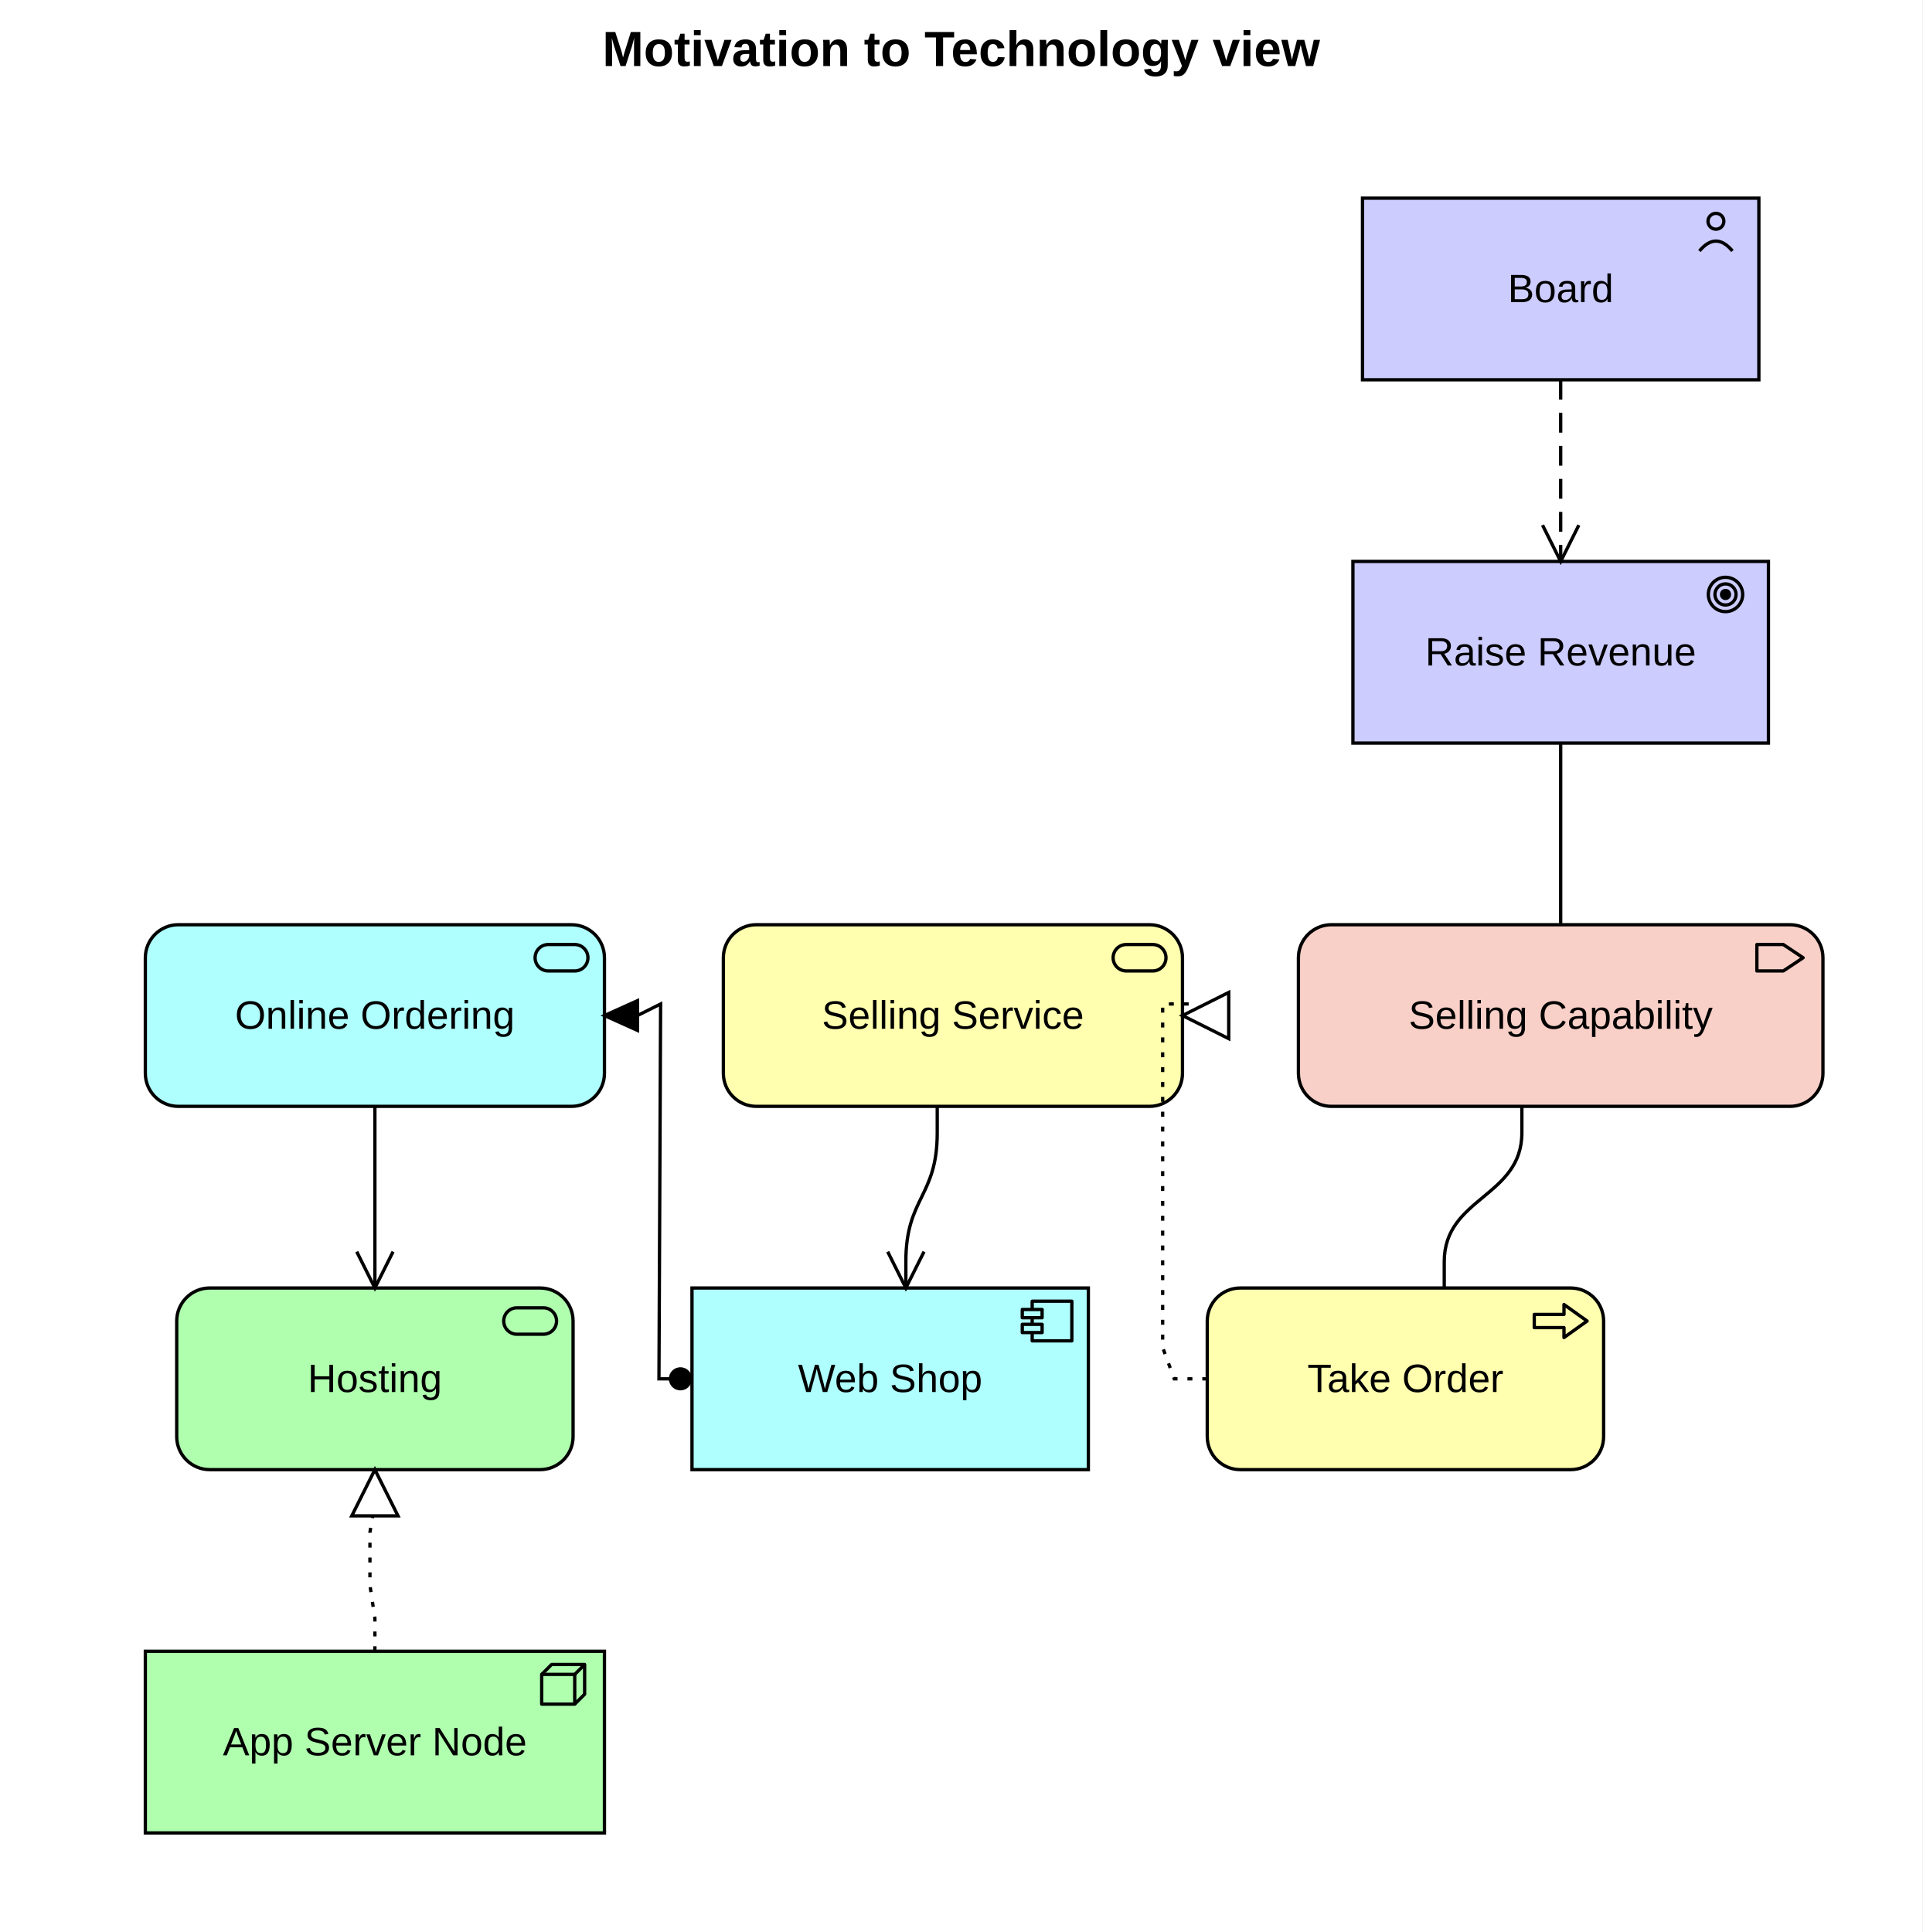
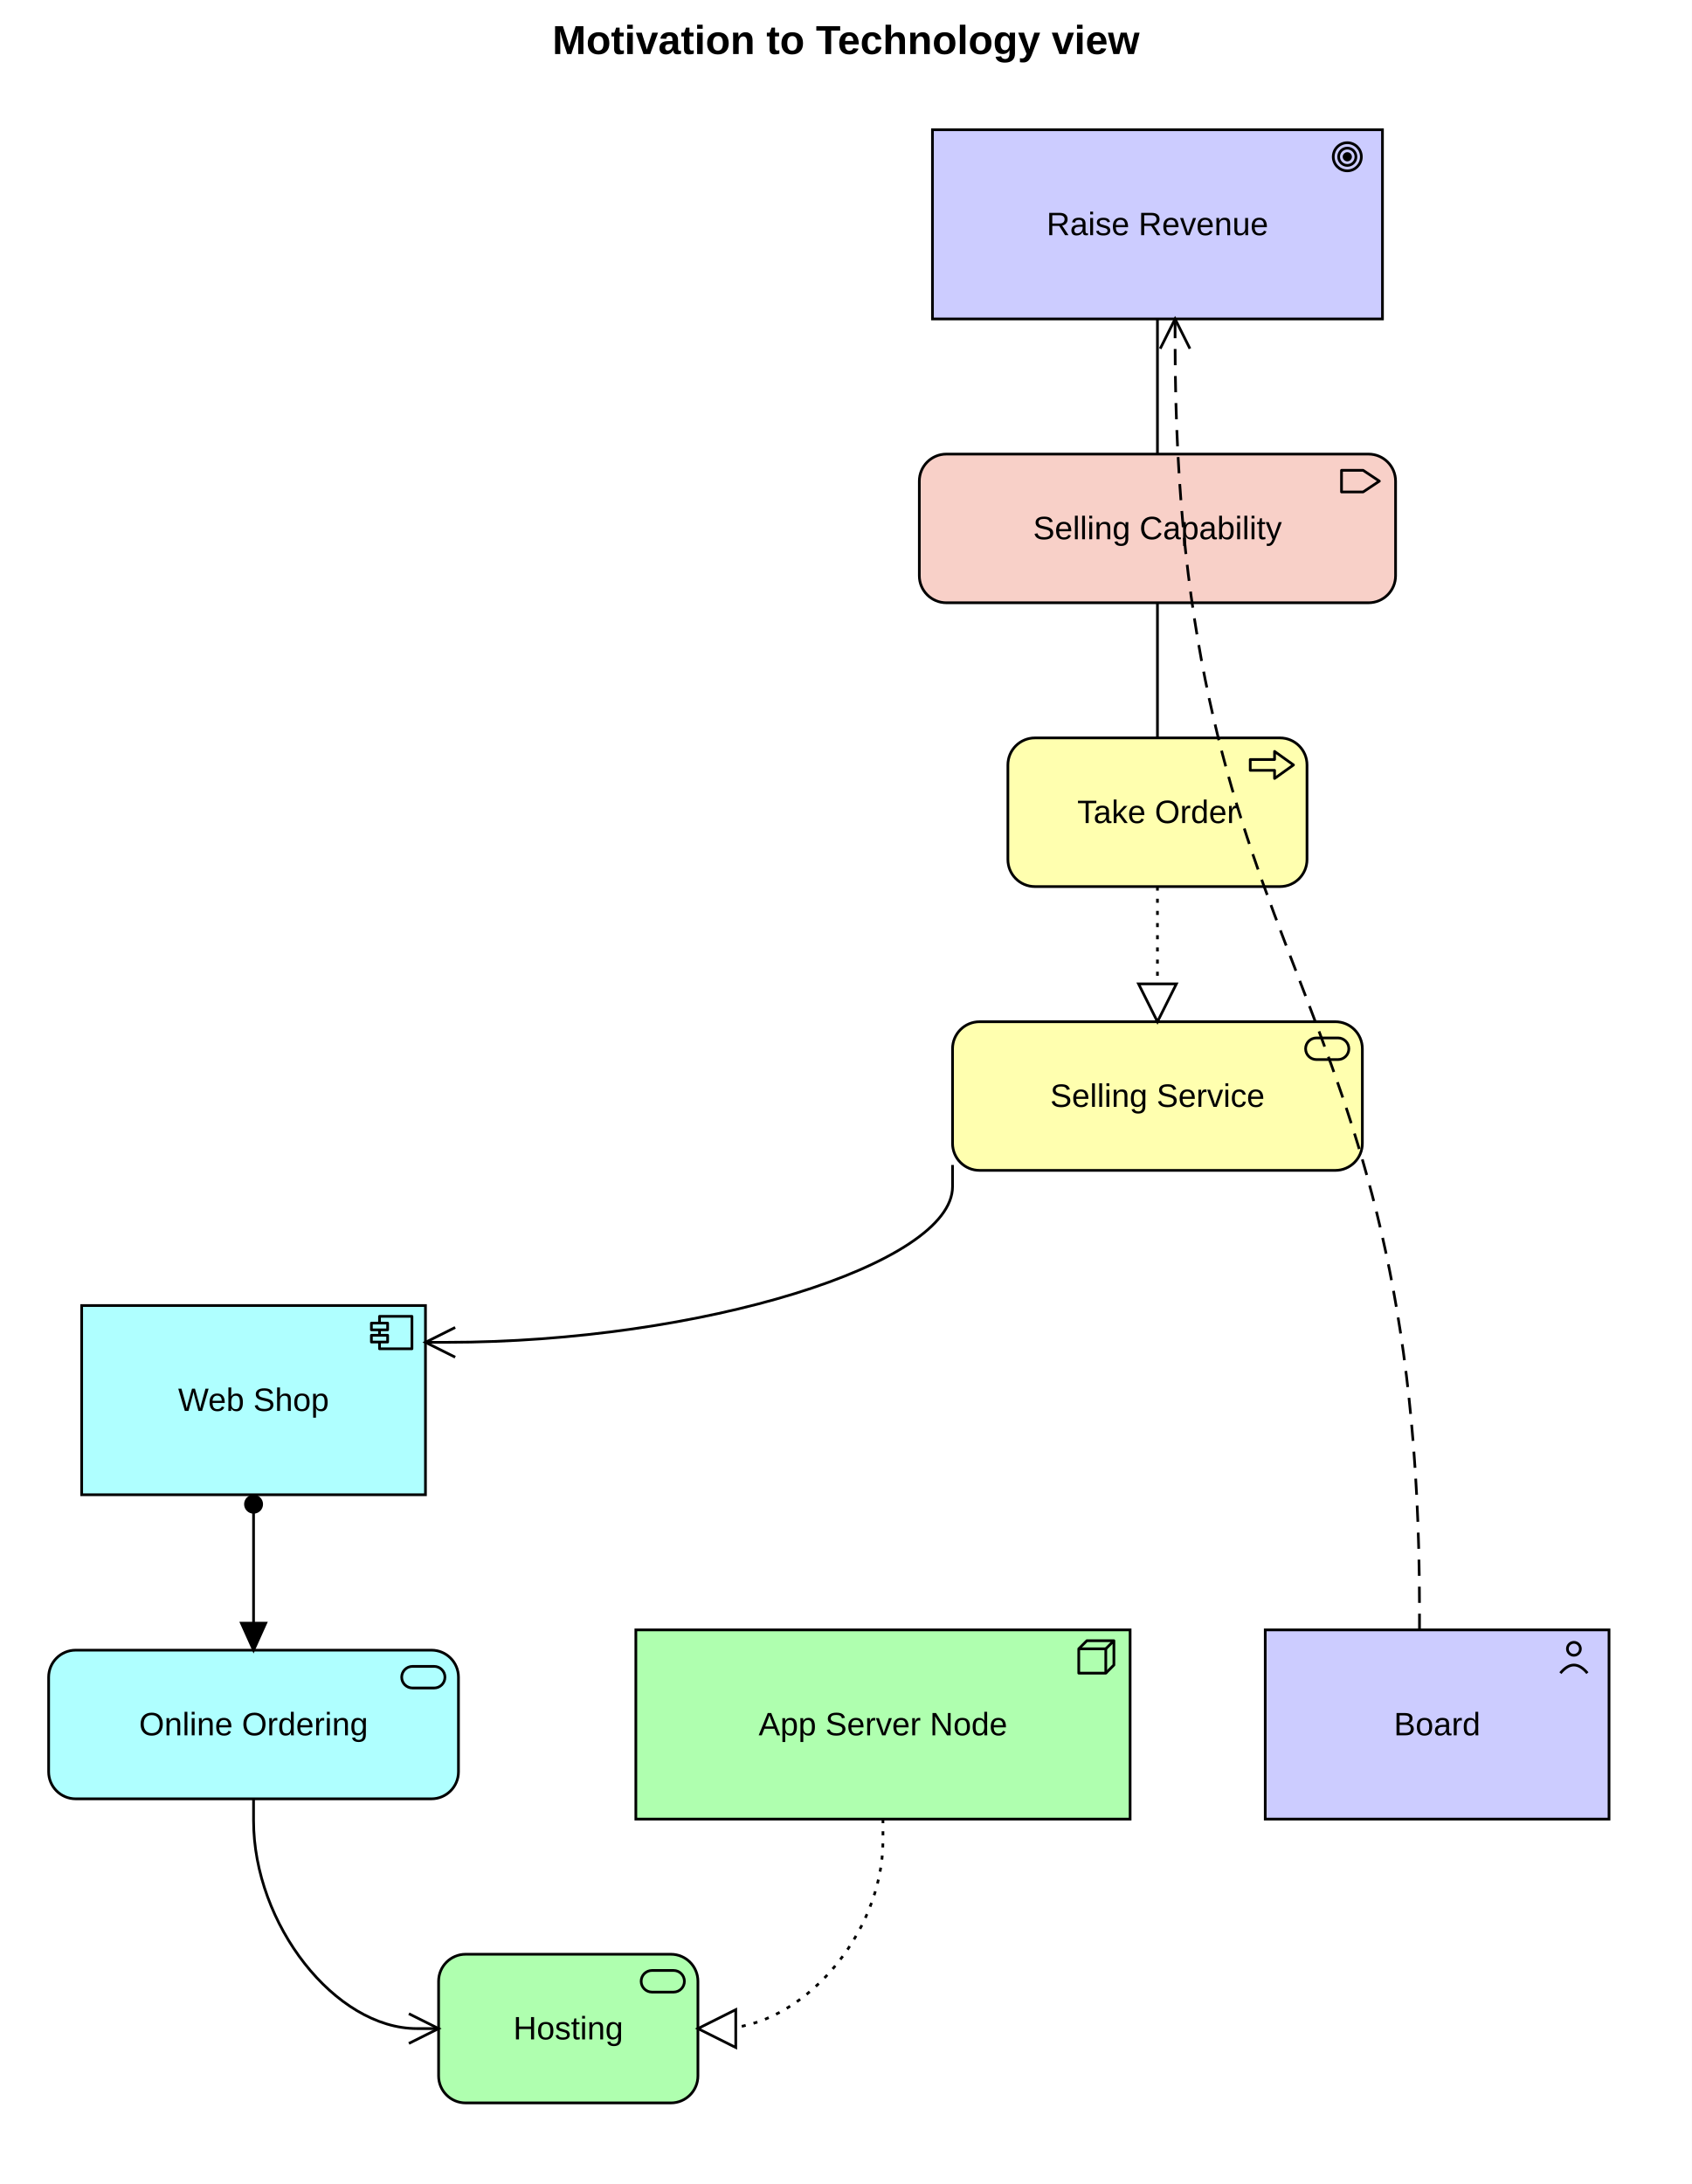
- <svg xmlns="http://www.w3.org/2000/svg" width="582" height="585" viewBox="0 0 582 585" font-family="Arial, Helvetica, sans-serif" font-size="12">
-   <rect x="0" y="0" width="582" height="585" fill="#ffffff" />
-   <text x="291" y="20" text-anchor="middle" font-size="15" font-weight="bold">Motivation to Technology view</text>
+ <svg xmlns="http://www.w3.org/2000/svg" width="626" height="808" viewBox="0 0 626 808" font-family="Arial, Helvetica, sans-serif" font-size="12">
+   <rect x="0" y="0" width="626" height="808" fill="#ffffff" />
+   <text x="313" y="20" text-anchor="middle" font-size="15" font-weight="bold">Motivation to Technology view</text>
  <g transform="translate(10,40)">
    <g class="element stakeholder" data-id="board">
-       <rect fill="#CCCCFF" stroke="#000000" stroke-width="1" x="402.5" y="20" width="120" height="55" rx="0" ry="0" />
+       <rect fill="#CCCCFF" stroke="#000000" stroke-width="1" x="458.14" y="563" width="127.2" height="70" rx="0" ry="0" />
      <g stroke="#000" stroke-width="1" stroke-linejoin="round" fill="none">
-         <circle cx="509.5" cy="27" r="2.4" />
-         <path d="M504.5,36 Q509.5,30 514.5,36" />
+         <circle cx="572.34" cy="570" r="2.4" />
+         <path d="M567.34,579 Q572.34,573 577.34,579" />
      </g>
-       <text x="462.5" y="51.5" text-anchor="middle">Board</text>
+       <text x="521.74" y="602" text-anchor="middle">Board</text>
    </g>
    <g class="element goal" data-id="raiseRev">
-       <rect fill="#CCCCFF" stroke="#000000" stroke-width="1" x="399.6" y="130" width="125.8" height="55" rx="0" ry="0" />
+       <rect fill="#CCCCFF" stroke="#000000" stroke-width="1" x="335.01" y="8" width="166.5" height="70" rx="0" ry="0" />
      <g stroke="#000" stroke-width="1" stroke-linejoin="round" fill="none">
-         <circle cx="512.4" cy="140" r="5.2" />
-         <circle cx="512.4" cy="140" r="3.2" />
-         <circle cx="512.4" cy="140" r="1.2" fill="#000" />
+         <circle cx="488.5" cy="18" r="5.2" />
+         <circle cx="488.5" cy="18" r="3.2" />
+         <circle cx="488.5" cy="18" r="1.2" fill="#000" />
      </g>
-       <text x="462.5" y="161.5" text-anchor="middle">Raise Revenue</text>
+       <text x="418.26" y="47" text-anchor="middle">Raise Revenue</text>
    </g>
    <g class="element capability" data-id="sellingCap">
-       <rect fill="#F8D0C8" stroke="#000000" stroke-width="1" x="383.1" y="240" width="158.8" height="55" rx="10" ry="10" />
-       <path stroke="#000" stroke-width="1" stroke-linejoin="round" fill="none" d="M521.9,246 H529.9 L535.9,250 L529.9,254 H521.9 Z" />
-       <text x="462.5" y="271.5" text-anchor="middle">Selling Capability</text>
+       <rect fill="#F8D0C8" stroke="#000000" stroke-width="1" x="330.15" y="128" width="176.21" height="55" rx="10" ry="10" />
+       <path stroke="#000" stroke-width="1" stroke-linejoin="round" fill="none" d="M486.36,134 H494.36 L500.36,138 L494.36,142 H486.36 Z" />
+       <text x="418.26" y="159.5" text-anchor="middle">Selling Capability</text>
    </g>
    <g class="element business-process" data-id="takeOrder">
-       <rect fill="#FFFFAF" stroke="#000000" stroke-width="1" x="355.5" y="350" width="120" height="55" rx="10" ry="10" />
-       <path stroke="#000" stroke-width="1" stroke-linejoin="round" fill="none" d="M454.5,358 H463.5 V355 L470.5,360 L463.5,365 V362 H454.5 Z" />
-       <text x="415.5" y="381.5" text-anchor="middle">Take Order</text>
+       <rect fill="#FFFFAF" stroke="#000000" stroke-width="1" x="362.92" y="233" width="110.67" height="55" rx="10" ry="10" />
+       <path stroke="#000" stroke-width="1" stroke-linejoin="round" fill="none" d="M452.59,241 H461.59 V238 L468.59,243 L461.59,248 V245 H452.59 Z" />
+       <text x="418.26" y="264.5" text-anchor="middle">Take Order</text>
    </g>
    <g class="element business-service" data-id="selling">
-       <rect fill="#FFFFAF" stroke="#000000" stroke-width="1" x="209" y="240" width="139" height="55" rx="10" ry="10" />
-       <rect stroke="#000" stroke-width="1" stroke-linejoin="round" fill="none" x="327" y="246" width="16" height="8" rx="4" ry="4" />
-       <text x="278.5" y="271.5" text-anchor="middle">Selling Service</text>
+       <rect fill="#FFFFAF" stroke="#000000" stroke-width="1" x="342.44" y="338" width="151.63" height="55" rx="10" ry="10" />
+       <rect stroke="#000" stroke-width="1" stroke-linejoin="round" fill="none" x="473.07" y="344" width="16" height="8" rx="4" ry="4" />
+       <text x="418.26" y="369.5" text-anchor="middle">Selling Service</text>
    </g>
    <g class="element application-component" data-id="webShop">
-       <rect fill="#AFFFFF" stroke="#000000" stroke-width="1" x="199.5" y="350" width="120" height="55" rx="0" ry="0" />
+       <rect fill="#AFFFFF" stroke="#000000" stroke-width="1" x="20.22" y="443" width="127.2" height="70" rx="0" ry="0" />
      <g stroke="#000" stroke-width="1" stroke-linejoin="round" fill="#AFFFFF">
-         <rect x="302.5" y="354" width="12" height="12" />
-         <rect x="299.5" y="356.5" width="6" height="2.5" />
-         <rect x="299.5" y="361" width="6" height="2.5" />
+         <rect x="130.42" y="447" width="12" height="12" />
+         <rect x="127.42" y="449.5" width="6" height="2.5" />
+         <rect x="127.42" y="454" width="6" height="2.5" />
      </g>
-       <text x="259.5" y="381.5" text-anchor="middle">Web Shop</text>
+       <text x="83.82" y="482" text-anchor="middle">Web Shop</text>
    </g>
    <g class="element application-service" data-id="ordering">
-       <rect fill="#AFFFFF" stroke="#000000" stroke-width="1" x="34" y="240" width="139" height="55" rx="10" ry="10" />
-       <rect stroke="#000" stroke-width="1" stroke-linejoin="round" fill="none" x="152" y="246" width="16" height="8" rx="4" ry="4" />
-       <text x="103.5" y="271.5" text-anchor="middle">Online Ordering</text>
+       <rect fill="#AFFFFF" stroke="#000000" stroke-width="1" x="8" y="570.5" width="151.63" height="55" rx="10" ry="10" />
+       <rect stroke="#000" stroke-width="1" stroke-linejoin="round" fill="none" x="138.63" y="576.5" width="16" height="8" rx="4" ry="4" />
+       <text x="83.82" y="602" text-anchor="middle">Online Ordering</text>
    </g>
    <g class="element node" data-id="appNode">
-       <rect fill="#AFFFAF" stroke="#000000" stroke-width="1" x="34" y="460" width="139" height="55" rx="0" ry="0" />
+       <rect fill="#AFFFAF" stroke="#000000" stroke-width="1" x="225.26" y="563" width="182.88" height="70" rx="0" ry="0" />
      <g stroke="#000" stroke-width="1" stroke-linejoin="round" fill="none">
-         <rect x="154" y="467" width="10" height="9" />
-         <path d="M154,467 L157,464 H167 V473 L164,476 M164,467 L167,464" />
+         <rect x="389.14" y="570" width="10" height="9" />
+         <path d="M389.14,570 L392.14,567 H402.14 V576 L399.14,579 M399.14,570 L402.14,567" />
      </g>
-       <text x="103.5" y="491.5" text-anchor="middle">App Server Node</text>
+       <text x="316.7" y="602" text-anchor="middle">App Server Node</text>
    </g>
    <g class="element technology-service" data-id="hosting">
-       <rect fill="#AFFFAF" stroke="#000000" stroke-width="1" x="43.5" y="350" width="120" height="55" rx="10" ry="10" />
-       <rect stroke="#000" stroke-width="1" stroke-linejoin="round" fill="none" x="142.5" y="356" width="16" height="8" rx="4" ry="4" />
-       <text x="103.5" y="381.5" text-anchor="middle">Hosting</text>
+       <rect fill="#AFFFAF" stroke="#000000" stroke-width="1" x="152.28" y="683" width="95.95" height="55" rx="10" ry="10" />
+       <rect stroke="#000" stroke-width="1" stroke-linejoin="round" fill="none" x="227.23" y="689" width="16" height="8" rx="4" ry="4" />
+       <text x="200.26" y="714.5" text-anchor="middle">Hosting</text>
    </g>
    <g class="relationship influence" data-source="board" data-target="raiseRev">
-       <path d="M462.5,75L462.5,83L462.5,130" fill="none" stroke="#000" stroke-width="1" stroke-dasharray="6 4" />
-       <path d="M457,119 L462.5,130 L468,119" fill="none" stroke="#000" stroke-width="1" />
+       <path d="M515.209,563L515.209,555C515.209,320.5 424.781,320.5 424.781,86L424.781,78" fill="none" stroke="#000" stroke-width="1" stroke-dasharray="6 4" />
+       <path d="M430.28,89 L424.78,78 L419.28,89" fill="none" stroke="#000" stroke-width="1" />
    </g>
    <g class="relationship association" data-source="raiseRev" data-target="sellingCap">
-       <path d="M462.5,185L462.5,193L462.5,240" fill="none" stroke="#000" stroke-width="1" />
+       <path d="M418.255,78L418.255,86L418.255,128" fill="none" stroke="#000" stroke-width="1" />
    </g>
    <g class="relationship association" data-source="sellingCap" data-target="takeOrder">
-       <path d="M450.75,295L450.75,303C450.75,322.5 427.25,322.5 427.25,342L427.25,350" fill="none" stroke="#000" stroke-width="1" />
+       <path d="M418.255,183L418.255,191L418.255,233" fill="none" stroke="#000" stroke-width="1" />
    </g>
    <g class="relationship realization" data-source="takeOrder" data-target="selling">
-       <path d="M355.5,377.5L345.5,377.5L342,368L342,264L350,264L358,267.5L348,267.5" fill="none" stroke="#000" stroke-width="1" stroke-dasharray="1.5 3" />
-       <path d="M348,267.5 L362,260.5 L362,274.5 Z" fill="#fff" stroke="#000" stroke-width="1" />
+       <path d="M418.255,288L418.255,296L418.255,338" fill="none" stroke="#000" stroke-width="1" stroke-dasharray="1.5 3" />
+       <path d="M418.26,338 L411.26,324 L425.26,324 Z" fill="#fff" stroke="#000" stroke-width="1" />
    </g>
    <g class="relationship serving" data-source="selling" data-target="webShop">
-       <path d="M273.75,295L273.75,303C273.75,322.5 264.25,322.5 264.25,342L264.25,350" fill="none" stroke="#000" stroke-width="1" />
-       <path d="M258.75,339 L264.25,350 L269.75,339" fill="none" stroke="#000" stroke-width="1" />
+       <path d="M342.44,391.003L342.44,399.003C342.44,427.804 248.927,456.606 155.415,456.606L147.415,456.606" fill="none" stroke="#000" stroke-width="1" />
+       <path d="M158.42,451.11 L147.42,456.61 L158.42,462.11" fill="none" stroke="#000" stroke-width="1" />
    </g>
    <g class="relationship assignment" data-source="webShop" data-target="ordering">
-       <path d="M199.5,377.5L189.5,377.5L190,264L183,267.5L173,267.5" fill="none" stroke="#000" stroke-width="1" />
-       <circle cx="196" cy="377.5" r="3.5" fill="#000" />
-       <path d="M173,267.5 L183,263 L183,272 Z" fill="#000" stroke="#000" stroke-width="1" />
+       <path d="M83.815,513L83.815,521L83.815,570.5" fill="none" stroke="#000" stroke-width="1" />
+       <circle cx="83.82" cy="516.5" r="3.5" fill="#000" />
+       <path d="M83.82,570.5 L79.32,560.5 L88.32,560.5 Z" fill="#000" stroke="#000" stroke-width="1" />
    </g>
    <g class="relationship serving" data-source="ordering" data-target="hosting">
-       <path d="M103.5,295L103.5,303C103.5,305 103.5,303 103.5,309.5C103.5,316 103.5,329 103.5,335.5L103.5,342L103.5,350" fill="none" stroke="#000" stroke-width="1" />
-       <path d="M98,339 L103.5,350 L109,339" fill="none" stroke="#000" stroke-width="1" />
+       <path d="M83.815,625.5L83.815,633.5C83.815,672 114.047,710.5 144.28,710.5L152.28,710.5" fill="none" stroke="#000" stroke-width="1" />
+       <path d="M141.28,716 L152.28,710.5 L141.28,705" fill="none" stroke="#000" stroke-width="1" />
    </g>
    <g class="relationship realization" data-source="appNode" data-target="hosting">
-       <path d="M103.5,460L103.5,450L102,440L102,424L103.5,415L103.5,405" fill="none" stroke="#000" stroke-width="1" stroke-dasharray="1.5 3" />
-       <path d="M103.5,405 L110.5,419 L96.5,419 Z" fill="#fff" stroke="#000" stroke-width="1" />
+       <path d="M316.695,633L316.695,641C316.695,675.75 286.462,710.5 256.23,710.5L248.23,710.5" fill="none" stroke="#000" stroke-width="1" stroke-dasharray="1.5 3" />
+       <path d="M248.23,710.5 L262.23,703.5 L262.23,717.5 Z" fill="#fff" stroke="#000" stroke-width="1" />
    </g>
  </g>
</svg>
